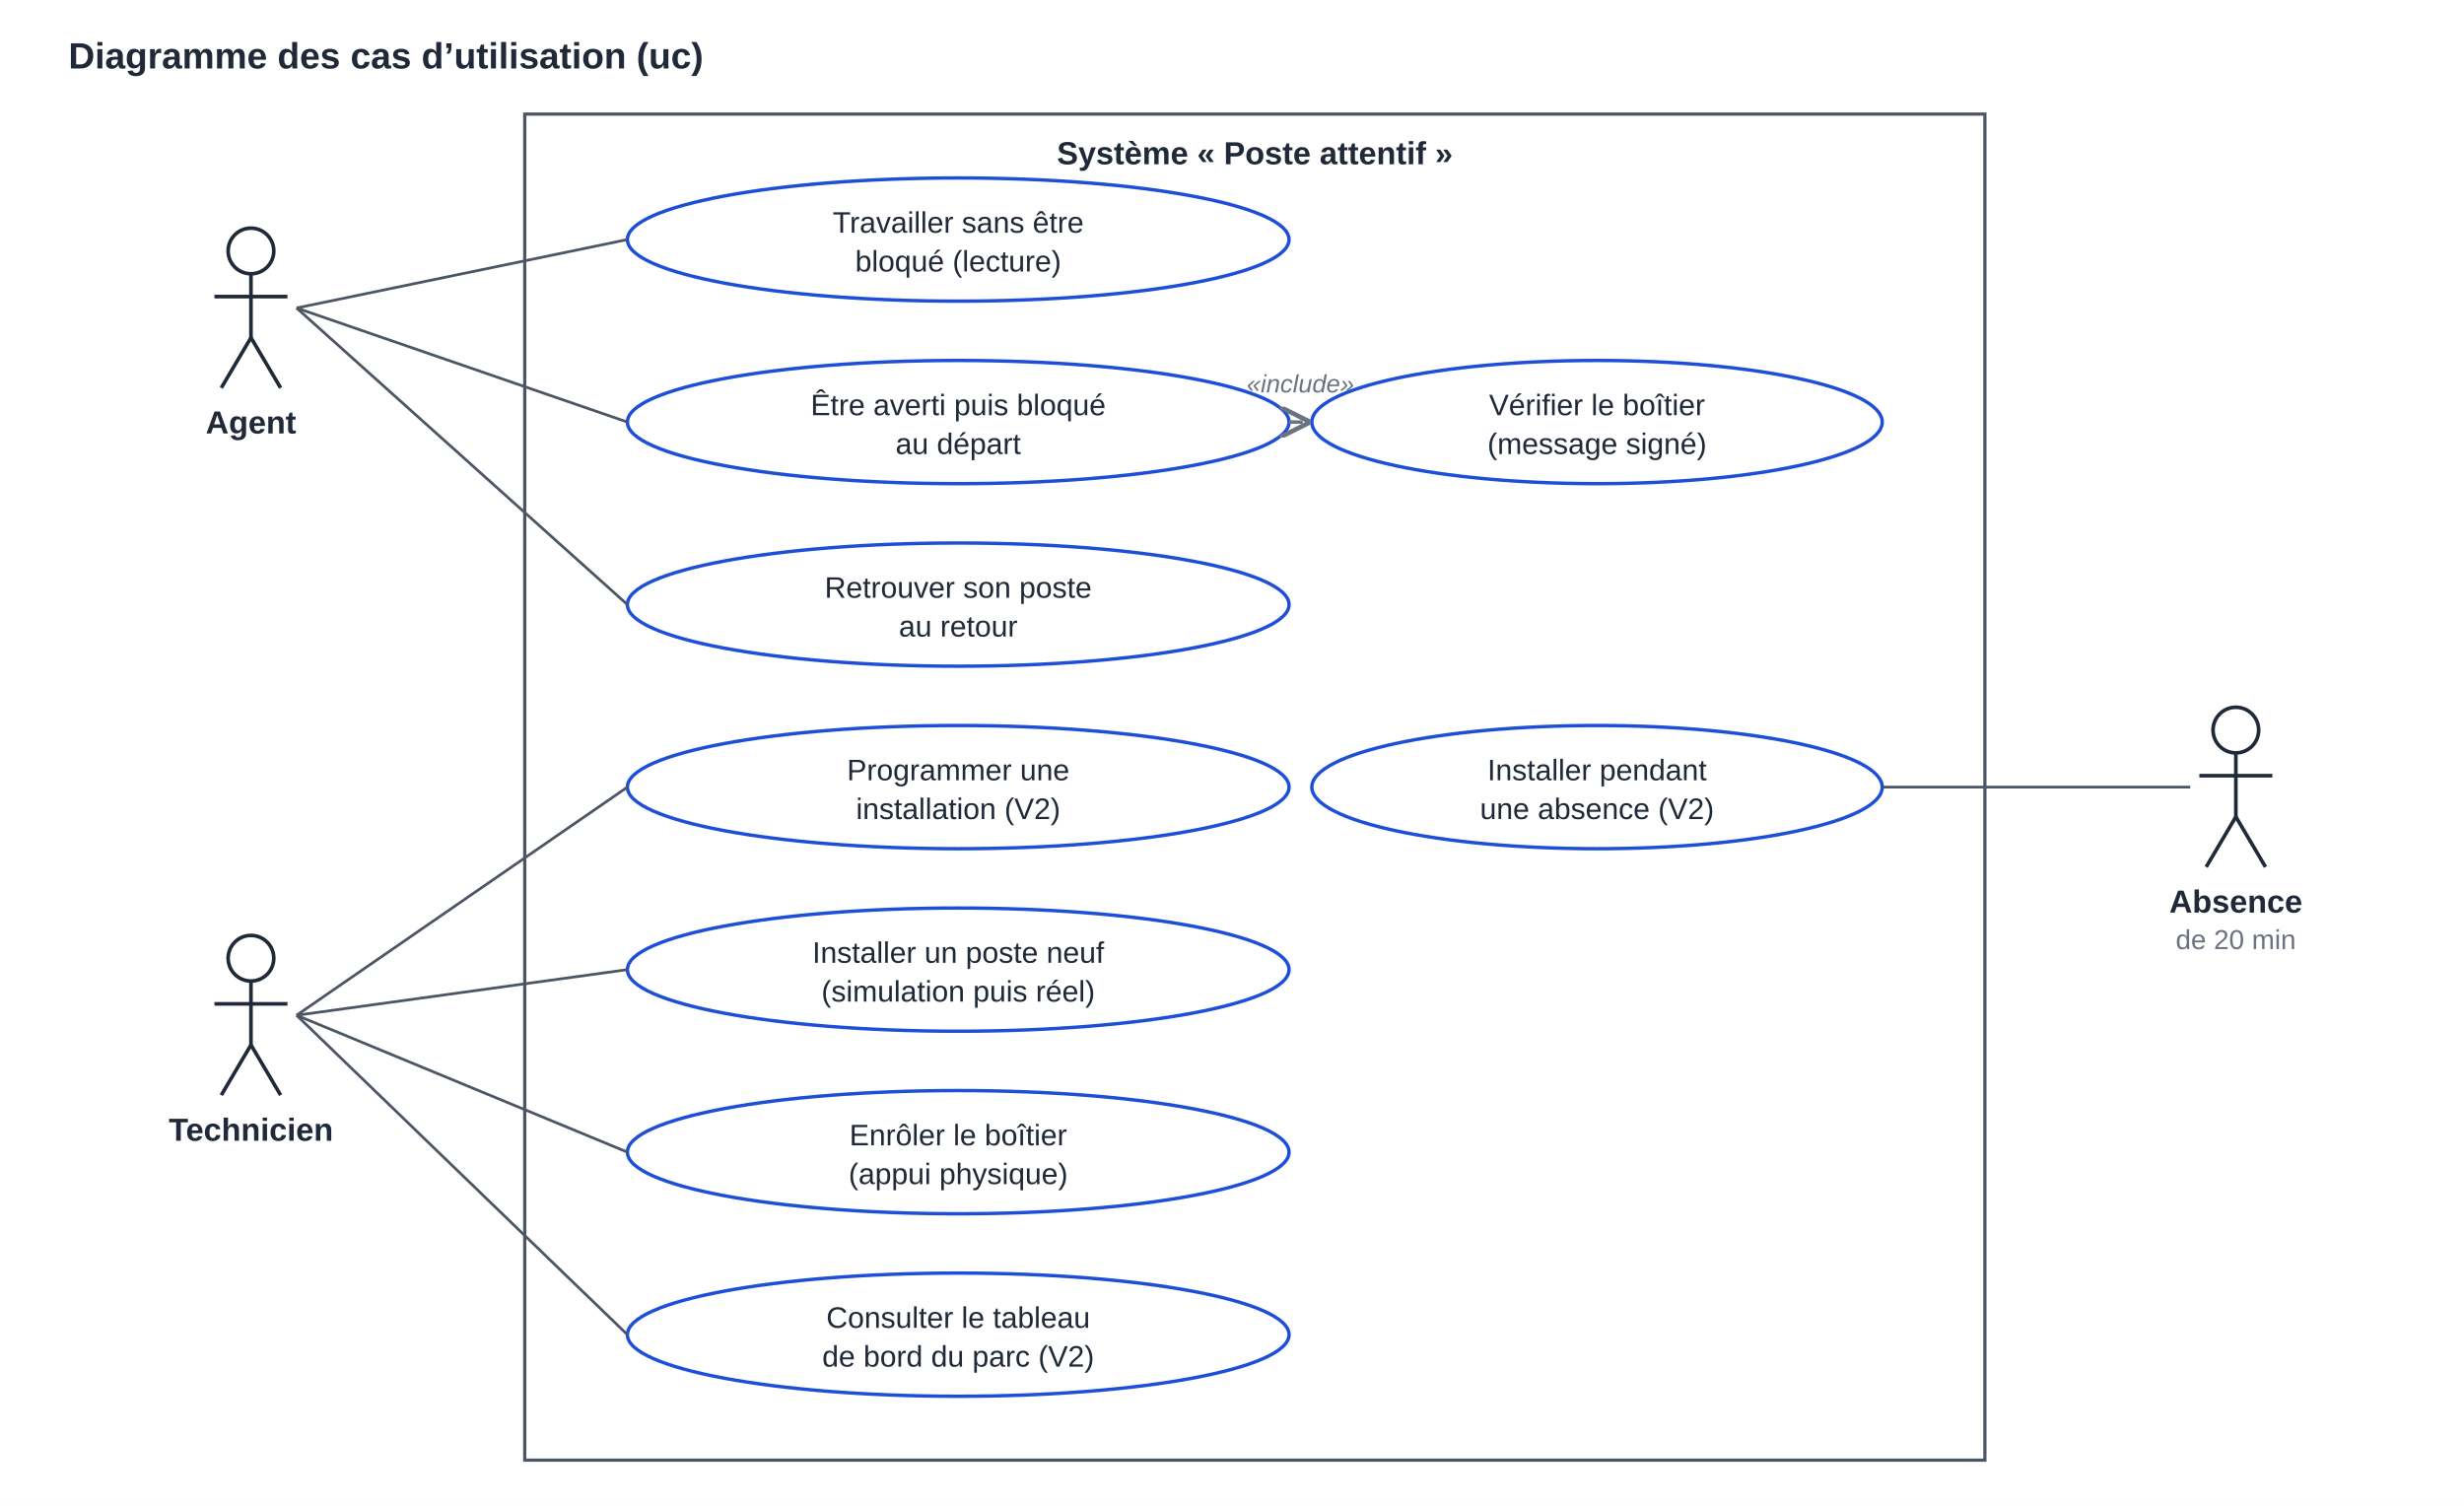
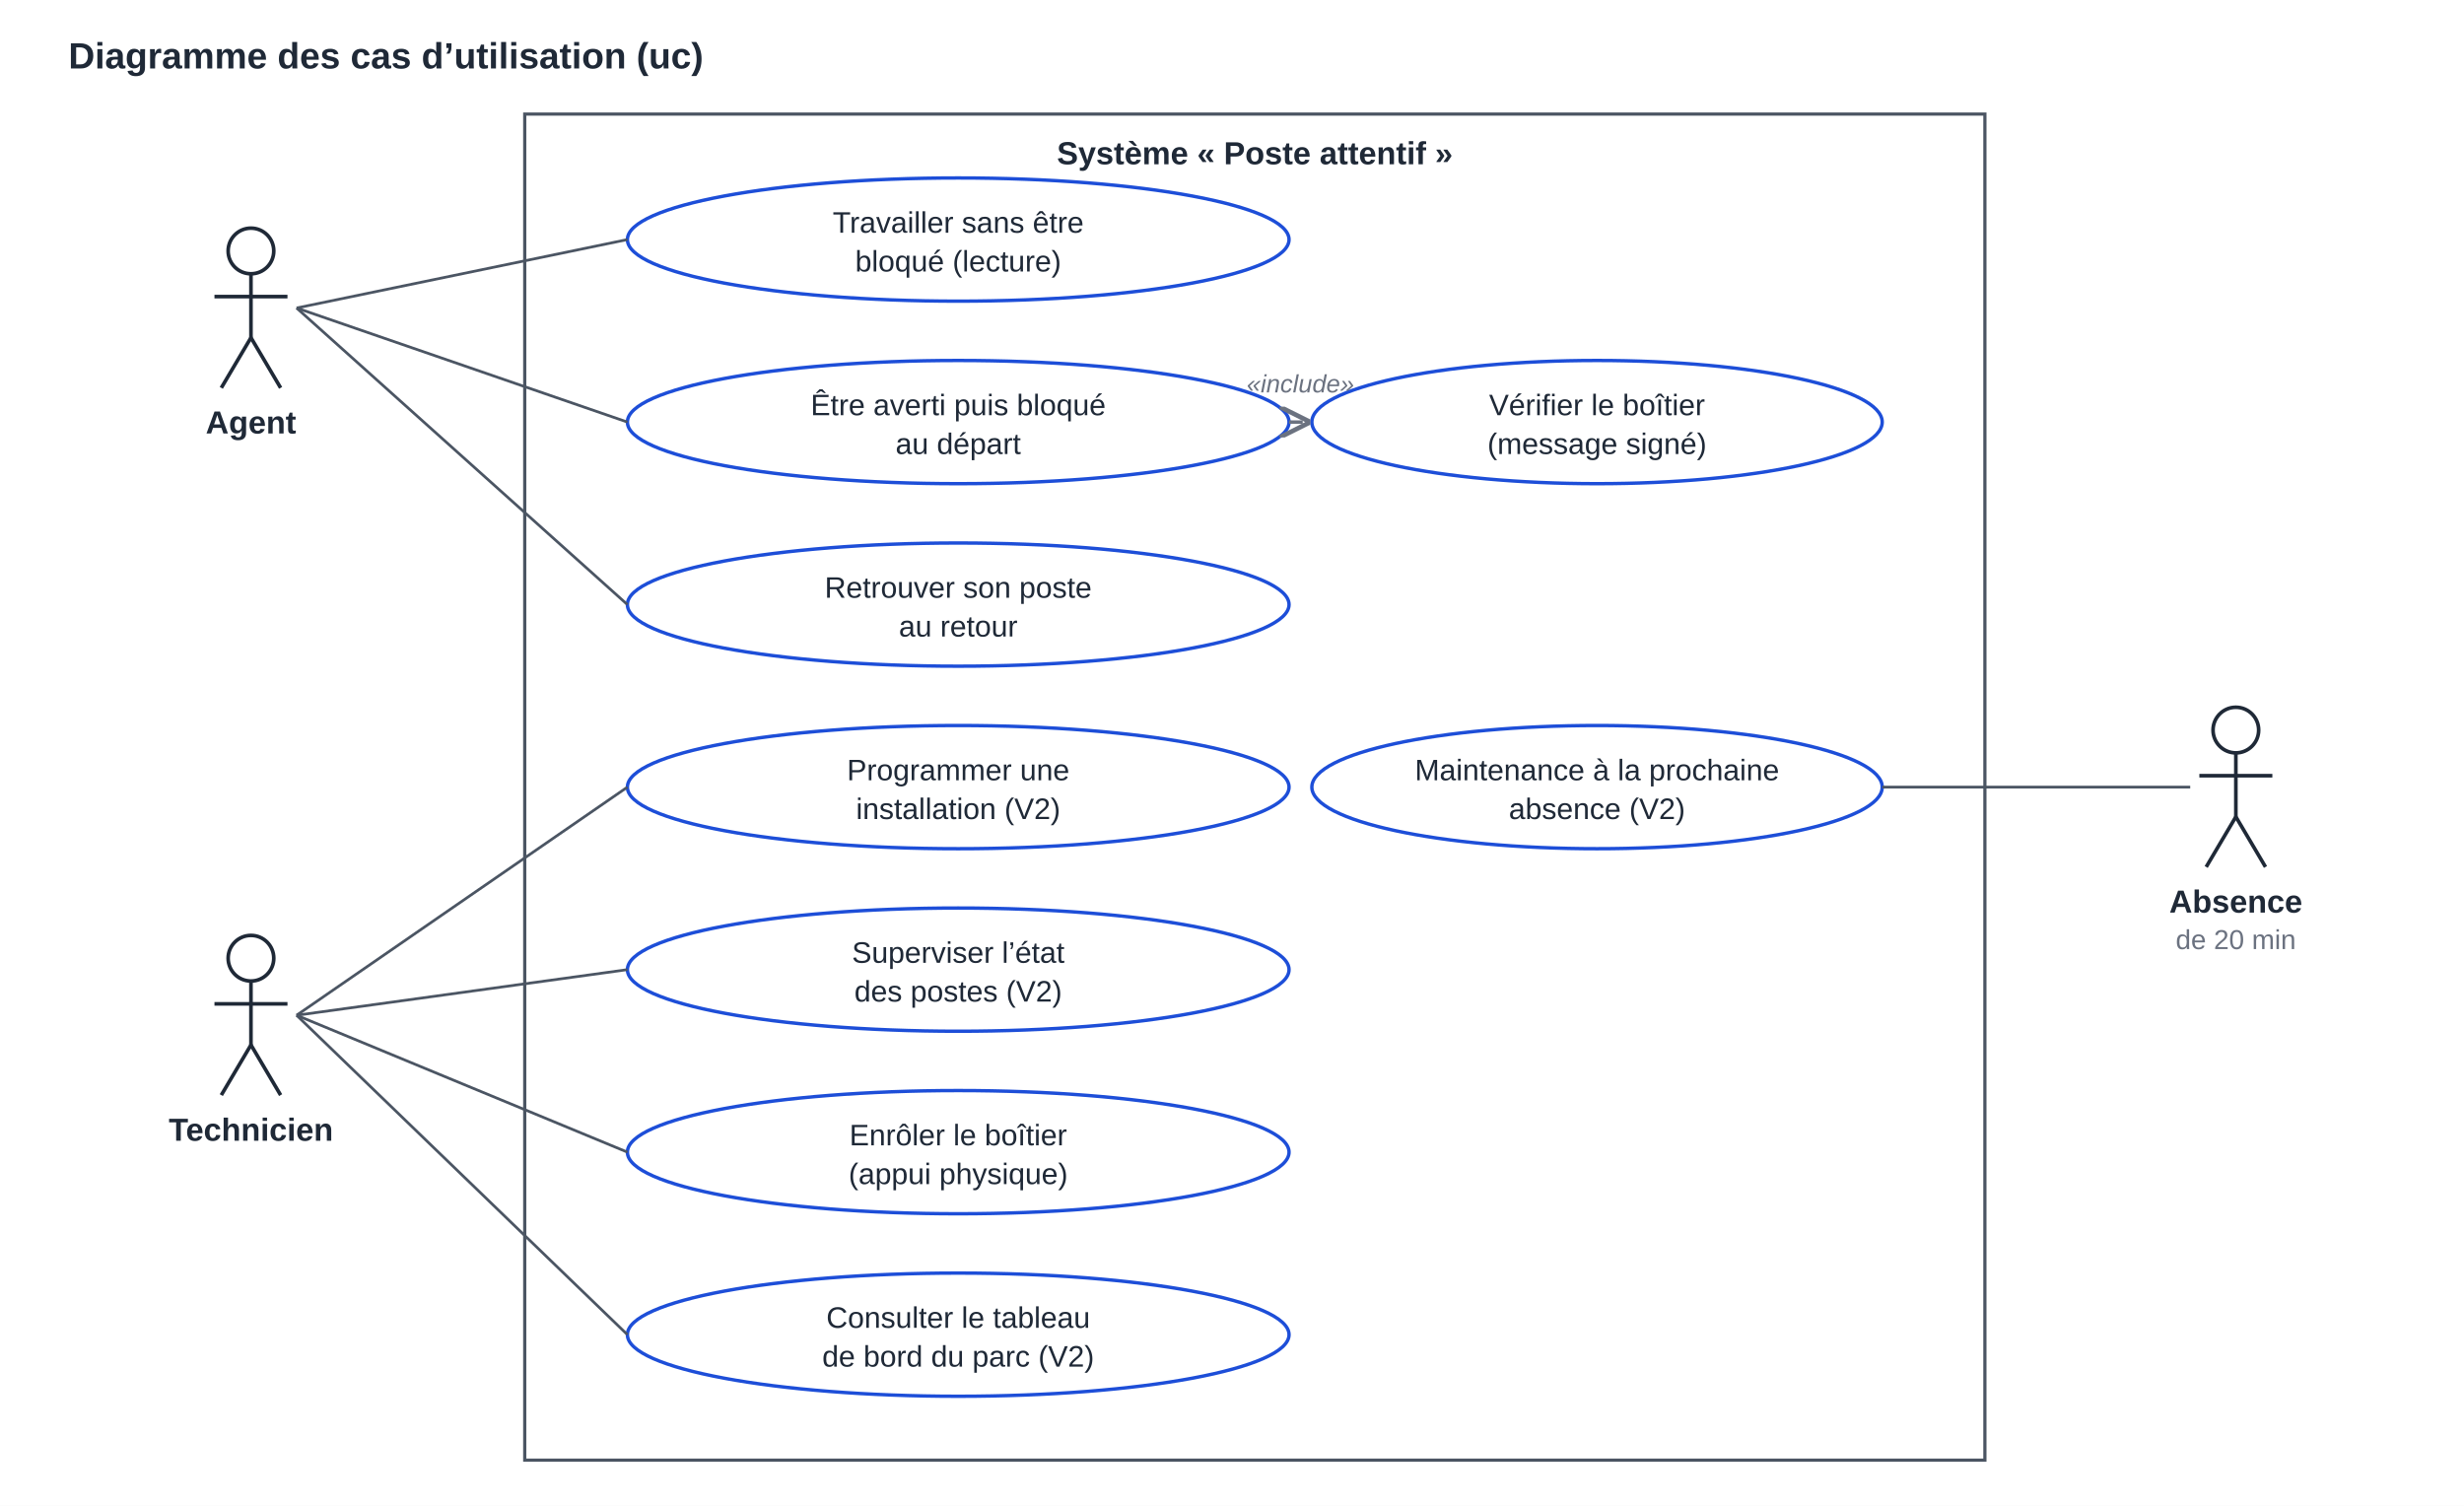
<svg xmlns="http://www.w3.org/2000/svg" width="1080" height="660" viewBox="0 0 1080 660" font-family="Liberation Sans, Arial, Helvetica, sans-serif">
  <defs>
    <marker id="fl" viewBox="0 0 10 10" refX="9" refY="5" markerWidth="8" markerHeight="8" orient="auto-start-reverse">
      <path d="M0,0 L10,5 L0,10 z" fill="#6b7280" />
    </marker>
    <marker id="flo" viewBox="0 0 10 10" refX="9" refY="5" markerWidth="9" markerHeight="9" orient="auto">
      <path d="M0,0 L10,5 L0,10" fill="none" stroke="#6b7280" stroke-width="1.5" />
    </marker>
  </defs>
  <rect width="100%" height="100%" fill="#fff" />
  <text x="30" y="30" font-size="16" font-weight="bold" fill="#1f2937" text-anchor="start">Diagramme des cas d’utilisation (uc)</text>
  <rect x="230" y="50" width="640" height="590" fill="#fff" stroke="#4b5563" stroke-width="1.4" />
  <text x="550.0" y="72" font-size="14" font-weight="bold" fill="#1f2937" text-anchor="middle">Système « Poste attentif »</text>
  <ellipse cx="420" cy="105" rx="145" ry="27" fill="#fff" stroke="#1d4ed8" stroke-width="1.5" />
  <text x="420" y="102" font-size="13" font-weight="normal" fill="#1f2937" text-anchor="middle">Travailler sans être</text>
  <text x="420" y="119" font-size="13" font-weight="normal" fill="#1f2937" text-anchor="middle">bloqué (lecture)</text>
  <ellipse cx="420" cy="185" rx="145" ry="27" fill="#fff" stroke="#1d4ed8" stroke-width="1.5" />
  <text x="420" y="182" font-size="13" font-weight="normal" fill="#1f2937" text-anchor="middle">Être averti puis bloqué</text>
  <text x="420" y="199" font-size="13" font-weight="normal" fill="#1f2937" text-anchor="middle">au départ</text>
  <ellipse cx="700" cy="185" rx="125" ry="27" fill="#fff" stroke="#1d4ed8" stroke-width="1.5" />
  <text x="700" y="182" font-size="13" font-weight="normal" fill="#1f2937" text-anchor="middle">Vérifier le boîtier</text>
  <text x="700" y="199" font-size="13" font-weight="normal" fill="#1f2937" text-anchor="middle">(message signé)</text>
  <ellipse cx="420" cy="265" rx="145" ry="27" fill="#fff" stroke="#1d4ed8" stroke-width="1.5" />
  <text x="420" y="262" font-size="13" font-weight="normal" fill="#1f2937" text-anchor="middle">Retrouver son poste</text>
  <text x="420" y="279" font-size="13" font-weight="normal" fill="#1f2937" text-anchor="middle">au retour</text>
  <ellipse cx="700" cy="345" rx="125" ry="27" fill="#fff" stroke="#1d4ed8" stroke-width="1.5" />
-   <text x="700" y="342" font-size="13" font-weight="normal" fill="#1f2937" text-anchor="middle">Installer pendant</text>
-   <text x="700" y="359" font-size="13" font-weight="normal" fill="#1f2937" text-anchor="middle">une absence (V2)</text>
+   <text x="700" y="342" font-size="13" font-weight="normal" fill="#1f2937" text-anchor="middle">Maintenance à la prochaine</text>
+   <text x="700" y="359" font-size="13" font-weight="normal" fill="#1f2937" text-anchor="middle">absence (V2)</text>
  <ellipse cx="420" cy="345" rx="145" ry="27" fill="#fff" stroke="#1d4ed8" stroke-width="1.5" />
  <text x="420" y="342" font-size="13" font-weight="normal" fill="#1f2937" text-anchor="middle">Programmer une</text>
  <text x="420" y="359" font-size="13" font-weight="normal" fill="#1f2937" text-anchor="middle">installation (V2)</text>
  <ellipse cx="420" cy="425" rx="145" ry="27" fill="#fff" stroke="#1d4ed8" stroke-width="1.5" />
-   <text x="420" y="422" font-size="13" font-weight="normal" fill="#1f2937" text-anchor="middle">Installer un poste neuf</text>
-   <text x="420" y="439" font-size="13" font-weight="normal" fill="#1f2937" text-anchor="middle">(simulation puis réel)</text>
+   <text x="420" y="422" font-size="13" font-weight="normal" fill="#1f2937" text-anchor="middle">Superviser l’état</text>
+   <text x="420" y="439" font-size="13" font-weight="normal" fill="#1f2937" text-anchor="middle">des postes (V2)</text>
  <ellipse cx="420" cy="505" rx="145" ry="27" fill="#fff" stroke="#1d4ed8" stroke-width="1.5" />
  <text x="420" y="502" font-size="13" font-weight="normal" fill="#1f2937" text-anchor="middle">Enrôler le boîtier</text>
  <text x="420" y="519" font-size="13" font-weight="normal" fill="#1f2937" text-anchor="middle">(appui physique)</text>
  <ellipse cx="420" cy="585" rx="145" ry="27" fill="#fff" stroke="#1d4ed8" stroke-width="1.5" />
  <text x="420" y="582" font-size="13" font-weight="normal" fill="#1f2937" text-anchor="middle">Consulter le tableau</text>
  <text x="420" y="599" font-size="13" font-weight="normal" fill="#1f2937" text-anchor="middle">de bord du parc (V2)</text>
  <line x1="565" y1="185" x2="573" y2="185" stroke="#6b7280" stroke-width="1.5" stroke-dasharray="6 4" marker-end="url(#flo)" />
  <text x="570" y="172" font-size="11" font-weight="normal" fill="#6b7280" text-anchor="middle" font-style="italic">«include»</text>
  <circle cx="110" cy="110" r="10" fill="#fff" stroke="#1f2937" stroke-width="1.6" />
  <polyline points="110,120 110,148" fill="none" stroke="#1f2937" stroke-width="1.6" />
  <polyline points="94,130 126,130" fill="none" stroke="#1f2937" stroke-width="1.6" />
  <polyline points="97,170 110,148 123,170" fill="none" stroke="#1f2937" stroke-width="1.6" />
  <text x="110" y="190" font-size="14" font-weight="bold" fill="#1f2937" text-anchor="middle">Agent</text>
  <circle cx="110" cy="420" r="10" fill="#fff" stroke="#1f2937" stroke-width="1.6" />
  <polyline points="110,430 110,458" fill="none" stroke="#1f2937" stroke-width="1.6" />
  <polyline points="94,440 126,440" fill="none" stroke="#1f2937" stroke-width="1.6" />
  <polyline points="97,480 110,458 123,480" fill="none" stroke="#1f2937" stroke-width="1.6" />
  <text x="110" y="500" font-size="14" font-weight="bold" fill="#1f2937" text-anchor="middle">Technicien</text>
  <circle cx="980" cy="320" r="10" fill="#fff" stroke="#1f2937" stroke-width="1.6" />
  <polyline points="980,330 980,358" fill="none" stroke="#1f2937" stroke-width="1.6" />
  <polyline points="964,340 996,340" fill="none" stroke="#1f2937" stroke-width="1.6" />
  <polyline points="967,380 980,358 993,380" fill="none" stroke="#1f2937" stroke-width="1.6" />
  <text x="980" y="400" font-size="14" font-weight="bold" fill="#1f2937" text-anchor="middle">Absence</text>
  <text x="980" y="416" font-size="12" font-weight="normal" fill="#6b7280" text-anchor="middle">de 20 min</text>
  <polyline points="130,135 275,105" fill="none" stroke="#4b5563" stroke-width="1.2" />
  <polyline points="130,135 275,185" fill="none" stroke="#4b5563" stroke-width="1.2" />
  <polyline points="130,135 275,265" fill="none" stroke="#4b5563" stroke-width="1.2" />
  <polyline points="130,445 275,345" fill="none" stroke="#4b5563" stroke-width="1.2" />
  <polyline points="130,445 275,425" fill="none" stroke="#4b5563" stroke-width="1.2" />
  <polyline points="130,445 275,505" fill="none" stroke="#4b5563" stroke-width="1.2" />
  <polyline points="130,445 275,585" fill="none" stroke="#4b5563" stroke-width="1.2" />
  <polyline points="960,345 825,345" fill="none" stroke="#4b5563" stroke-width="1.2" />
</svg>
